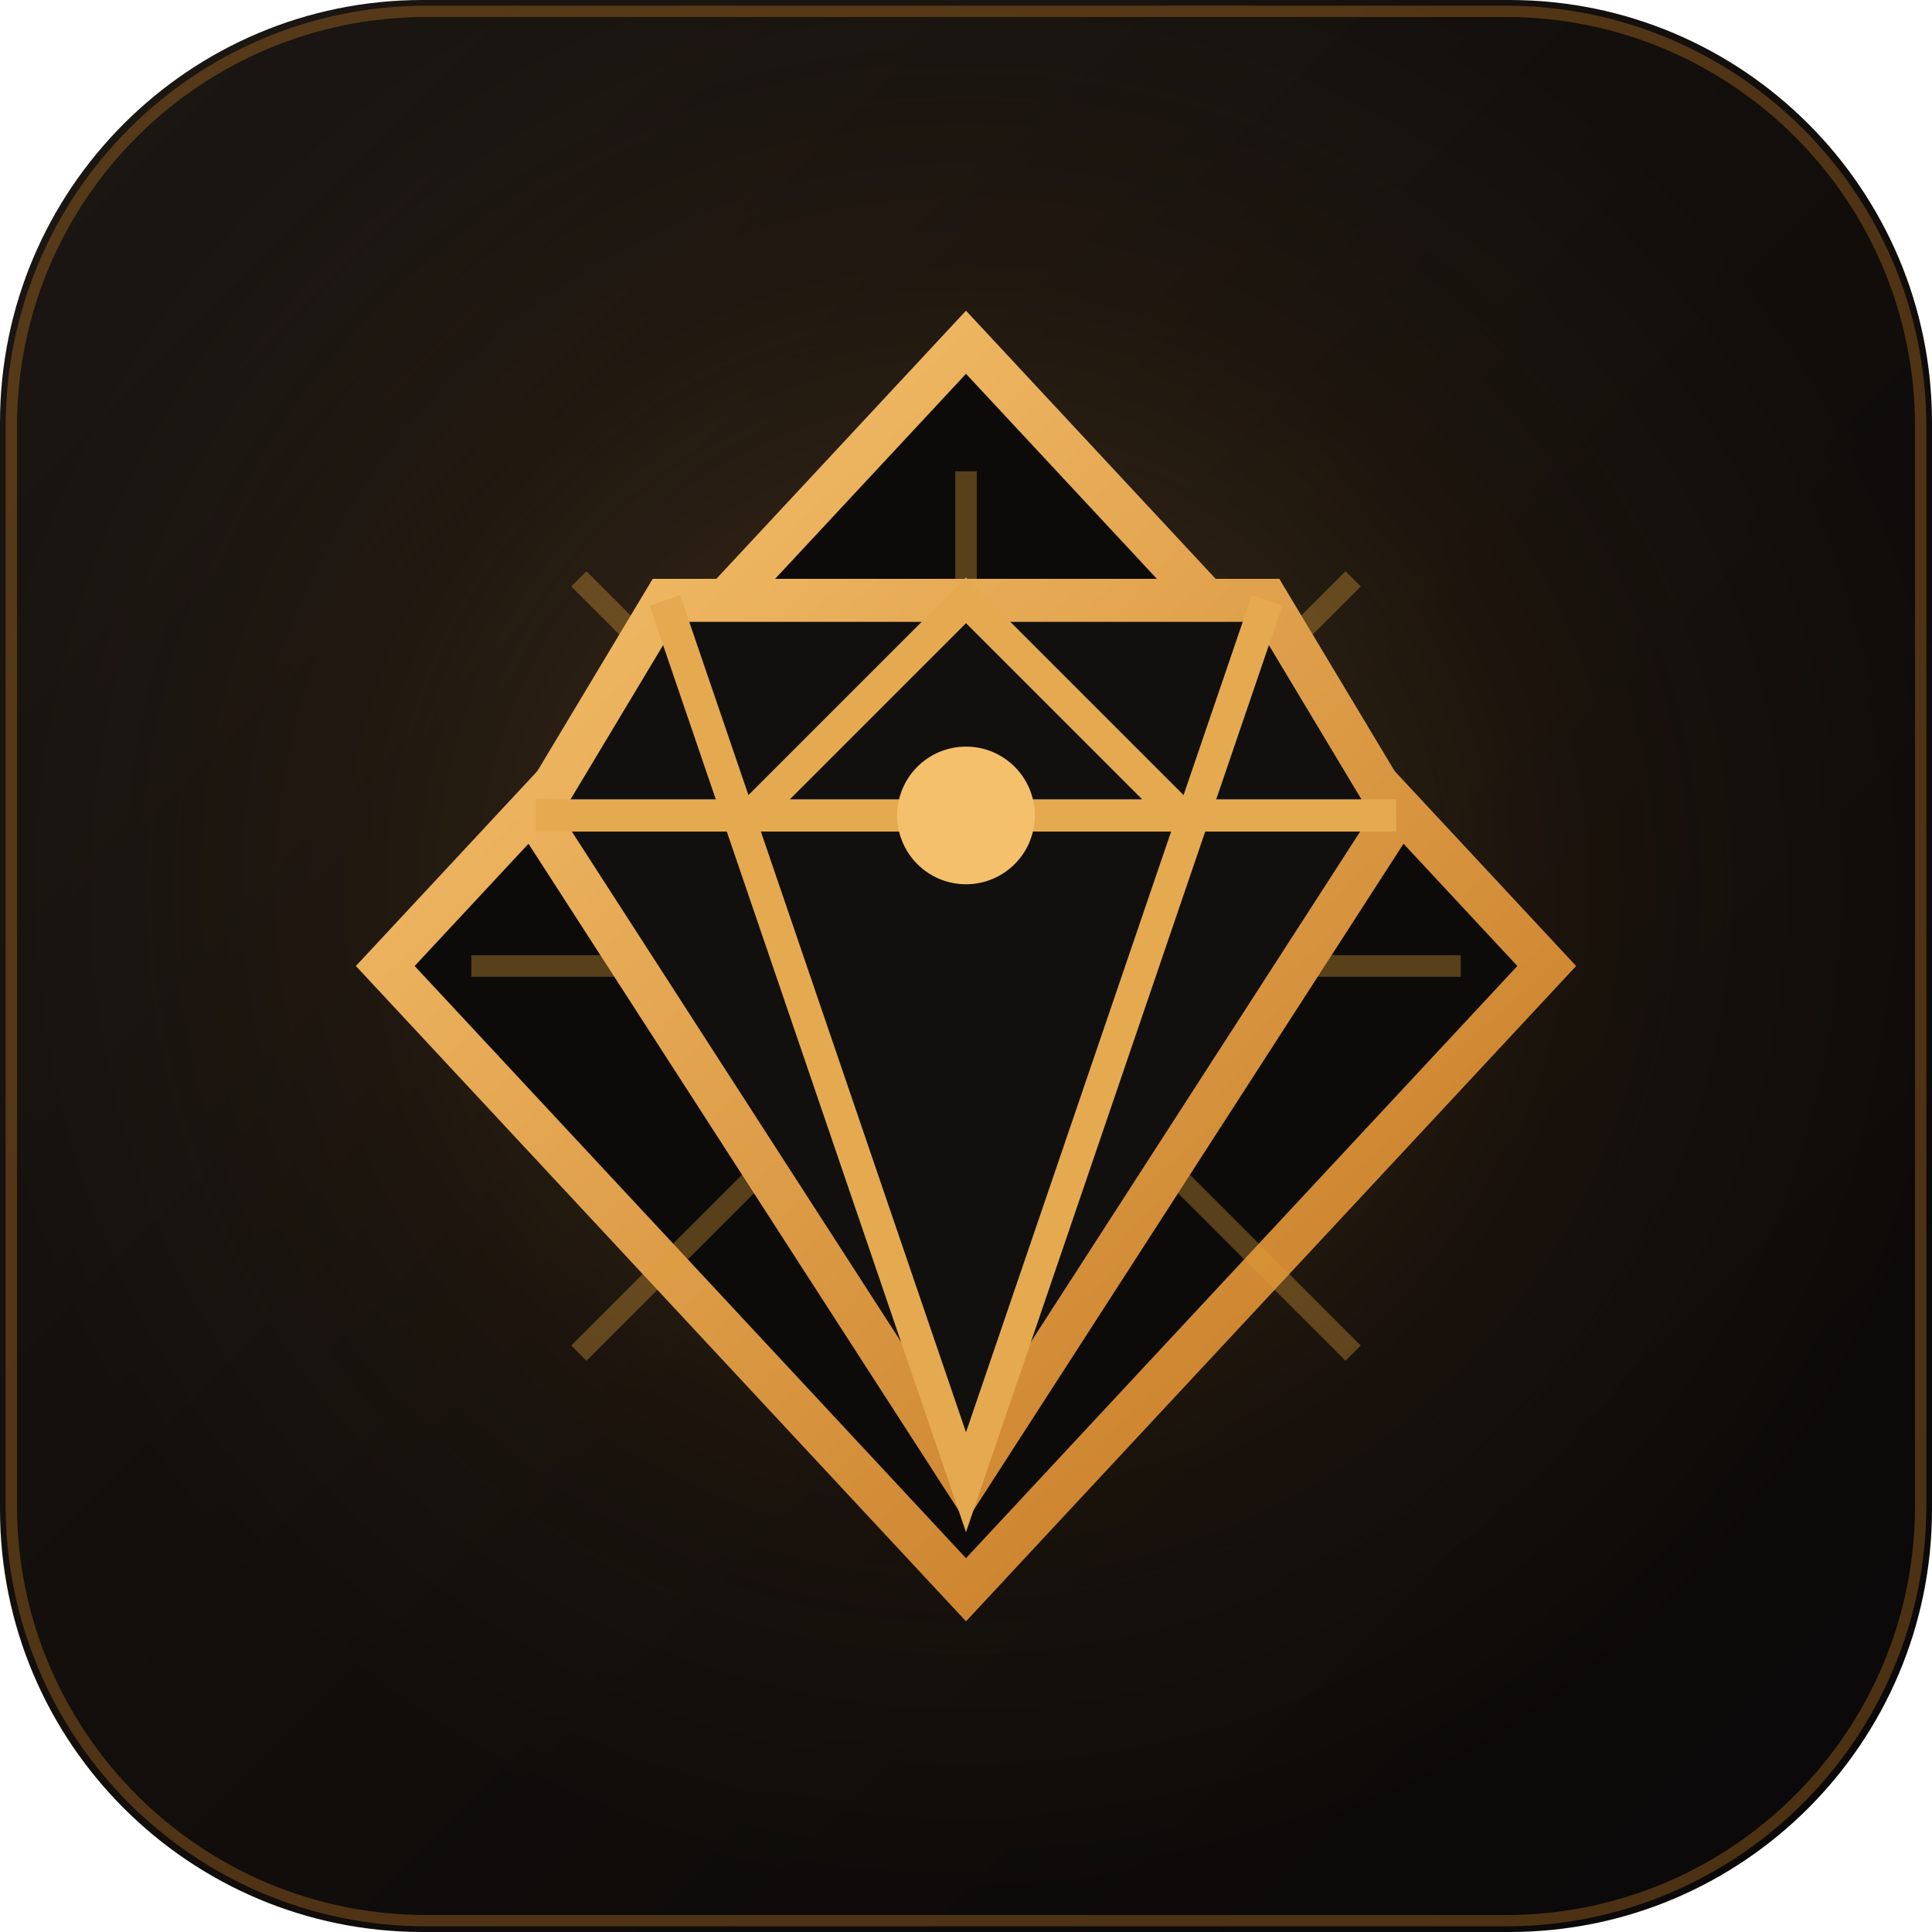
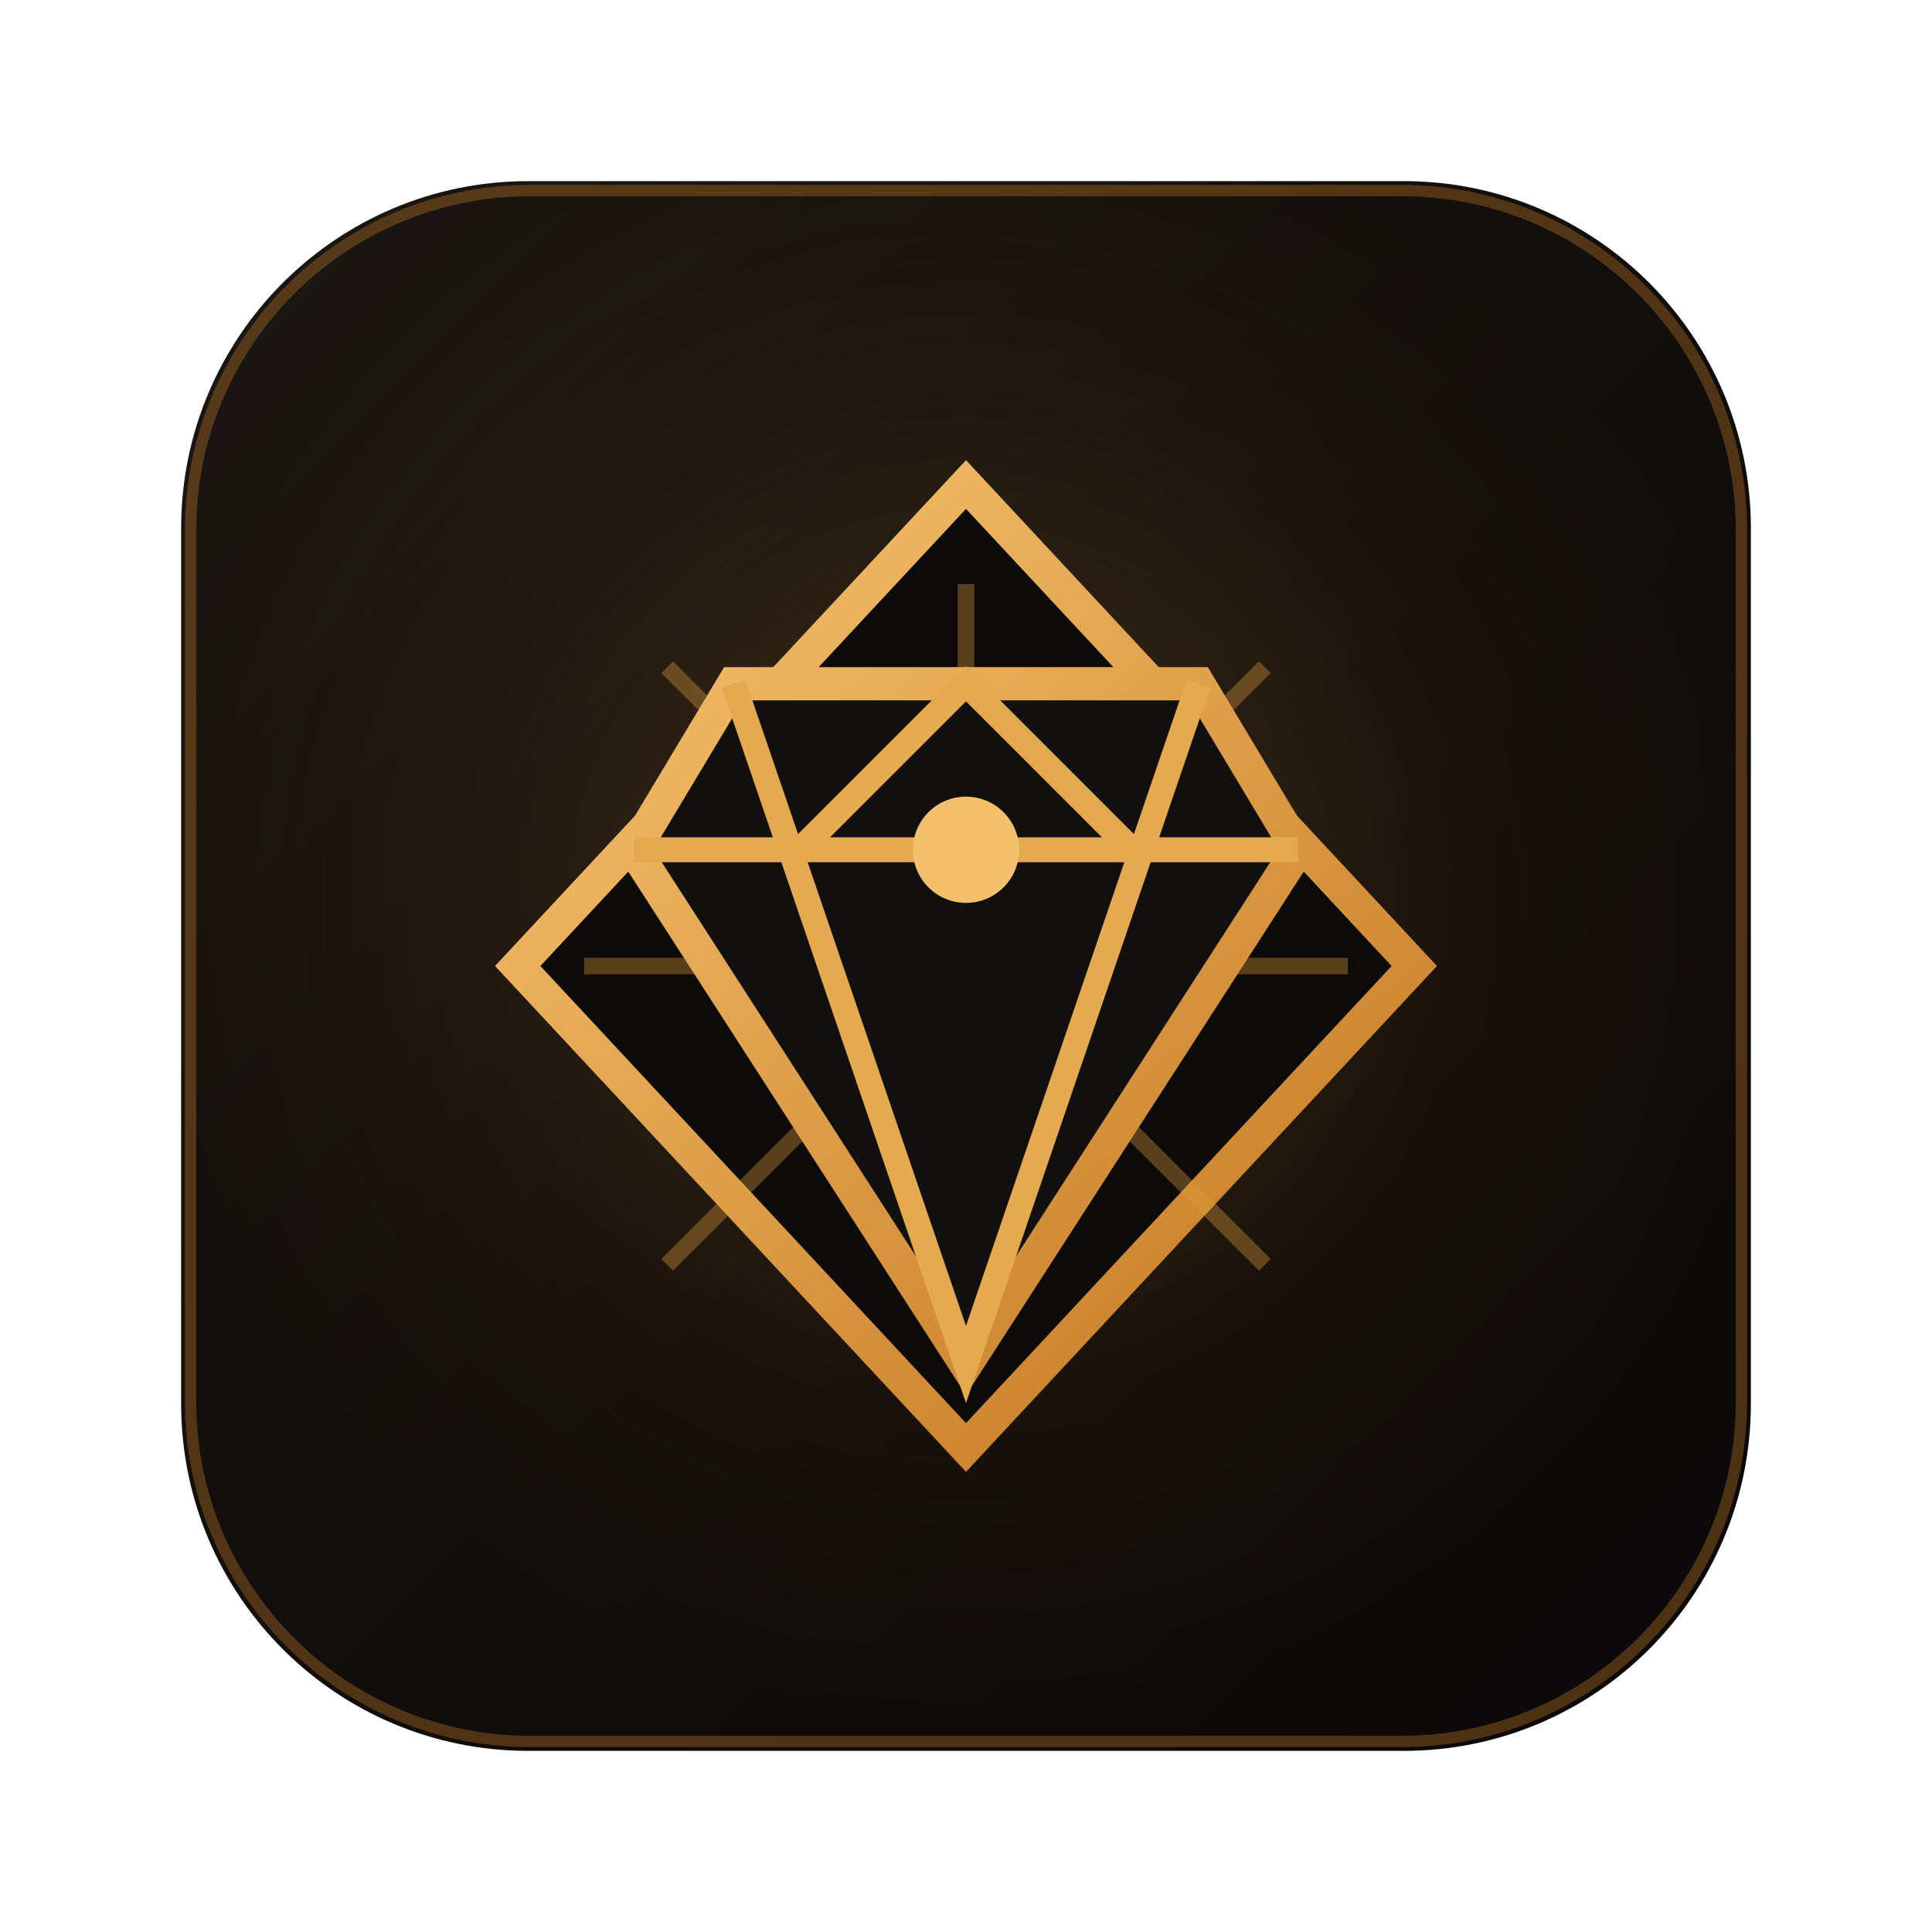
<svg xmlns="http://www.w3.org/2000/svg" width="1024" height="1024" viewBox="0 0 1024 1024">
  <defs>
    <linearGradient id="bg" x1="0" y1="0" x2="1" y2="1">
      <stop offset="0%" stop-color="#1c1713" />
      <stop offset="55%" stop-color="#100d0b" />
      <stop offset="100%" stop-color="#0a0808" />
    </linearGradient>
    <radialGradient id="halo" cx="50%" cy="46%" r="52%">
      <stop offset="0%" stop-color="#f5c06c" stop-opacity="0.22" />
      <stop offset="60%" stop-color="#c77b25" stop-opacity="0.06" />
      <stop offset="100%" stop-color="#c77b25" stop-opacity="0" />
    </radialGradient>
    <linearGradient id="g" x1="10" y1="8" x2="54" y2="56" gradientUnits="userSpaceOnUse">
      <stop stop-color="#f5c06c" />
      <stop offset="1" stop-color="#c77b25" />
    </linearGradient>
  </defs>
-   <rect width="1024" height="1024" rx="224" fill="url(#bg)" />
-   <rect width="1024" height="1024" rx="224" fill="url(#halo)" />
-   <rect x="6" y="6" width="1012" height="1012" rx="220" fill="none" stroke="#c77b25" stroke-opacity="0.35" stroke-width="6" />
-   <g transform="translate(512 512) scale(11.4) translate(-32 -32)">
+   <rect x="96" y="96" width="832" height="832" rx="184" fill="url(#bg)" />
+   <rect x="96" y="96" width="832" height="832" rx="184" fill="url(#halo)" />
+   <rect x="101" y="101" width="822" height="822" rx="180" fill="none" stroke="#c77b25" stroke-opacity="0.35" stroke-width="6" />
+   <g transform="translate(512 512) scale(8.8) translate(-32 -32)">
    <path d="M32 3 59 32 32 61 5 32 32 3Z" fill="#0d0b0a" stroke="url(#g)" stroke-width="2" />
    <path d="M32 9v46M9 32h46M14 14l36 36M50 14 14 50" stroke="#df9d3b" stroke-width="1" opacity=".36" />
    <path d="M18 15h28l6 10-20 31L12 25l6-10Z" fill="#12100e" stroke="url(#g)" stroke-width="2" />
    <path d="M18 15 32 56 46 15M12 25h40M22 25l10-10 10 10" fill="none" stroke="#e5aa50" stroke-width="1.5" />
    <circle cx="32" cy="25" r="3.2" fill="#f5c06c" />
  </g>
</svg>
